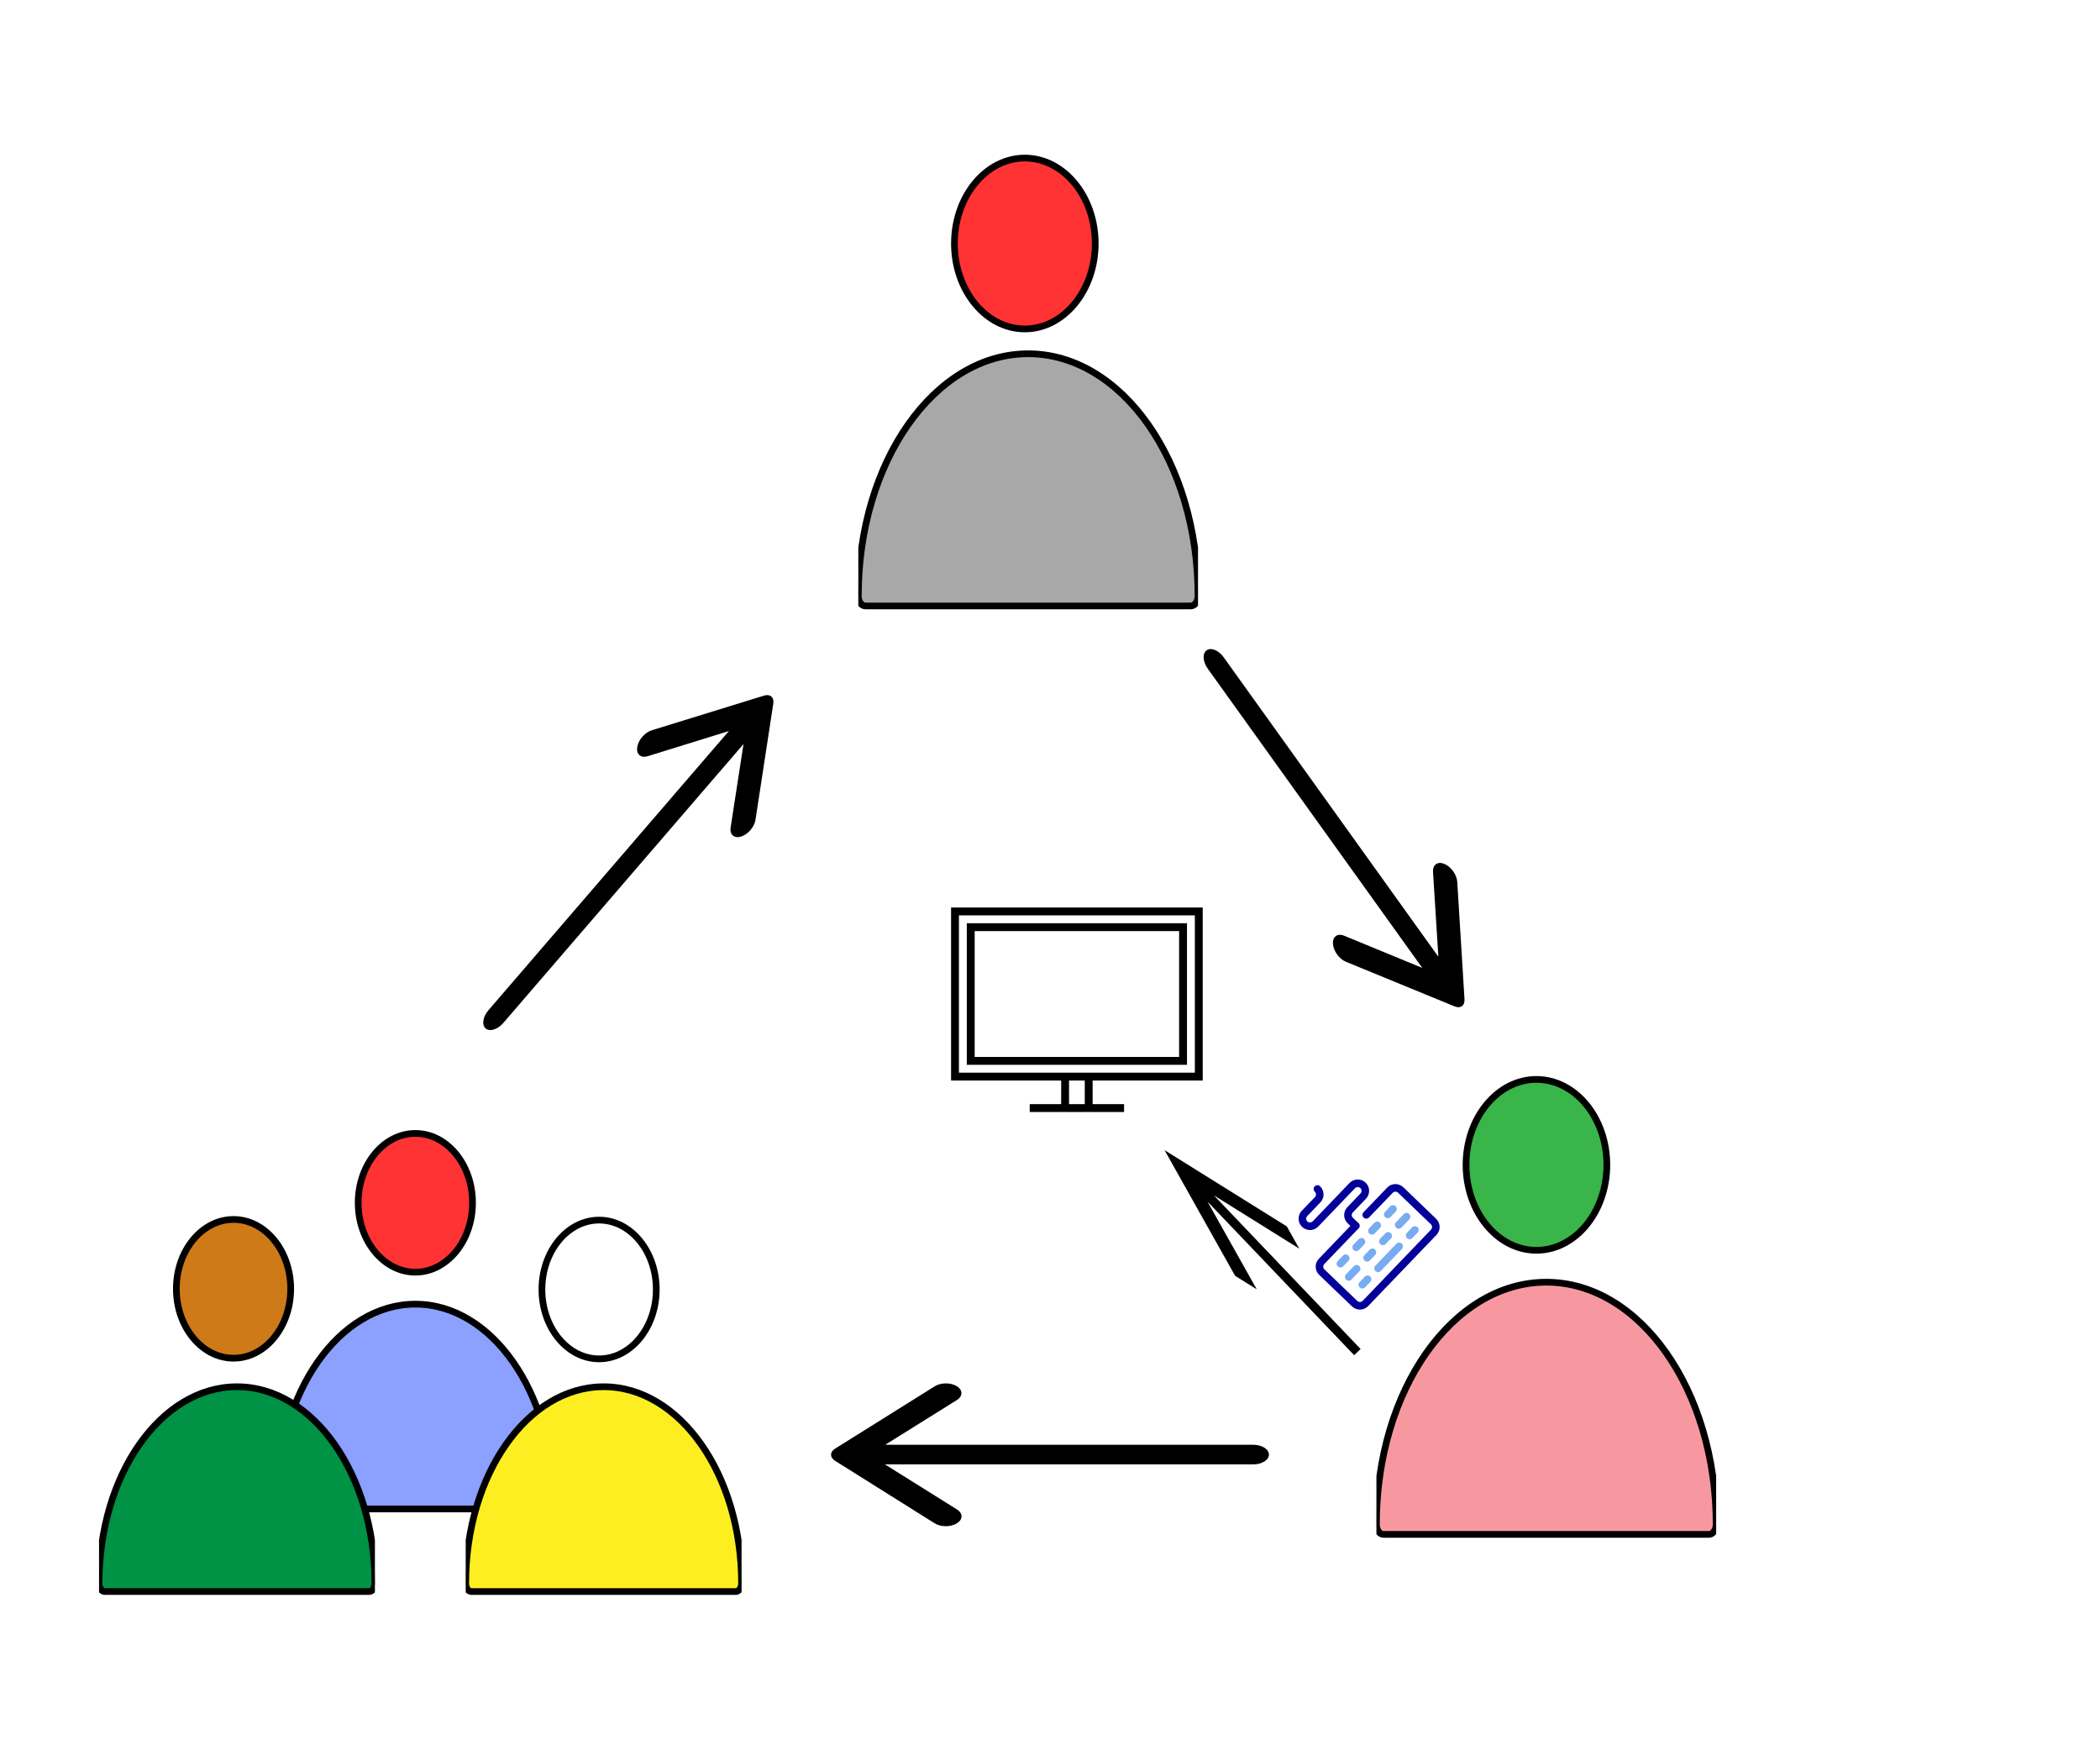
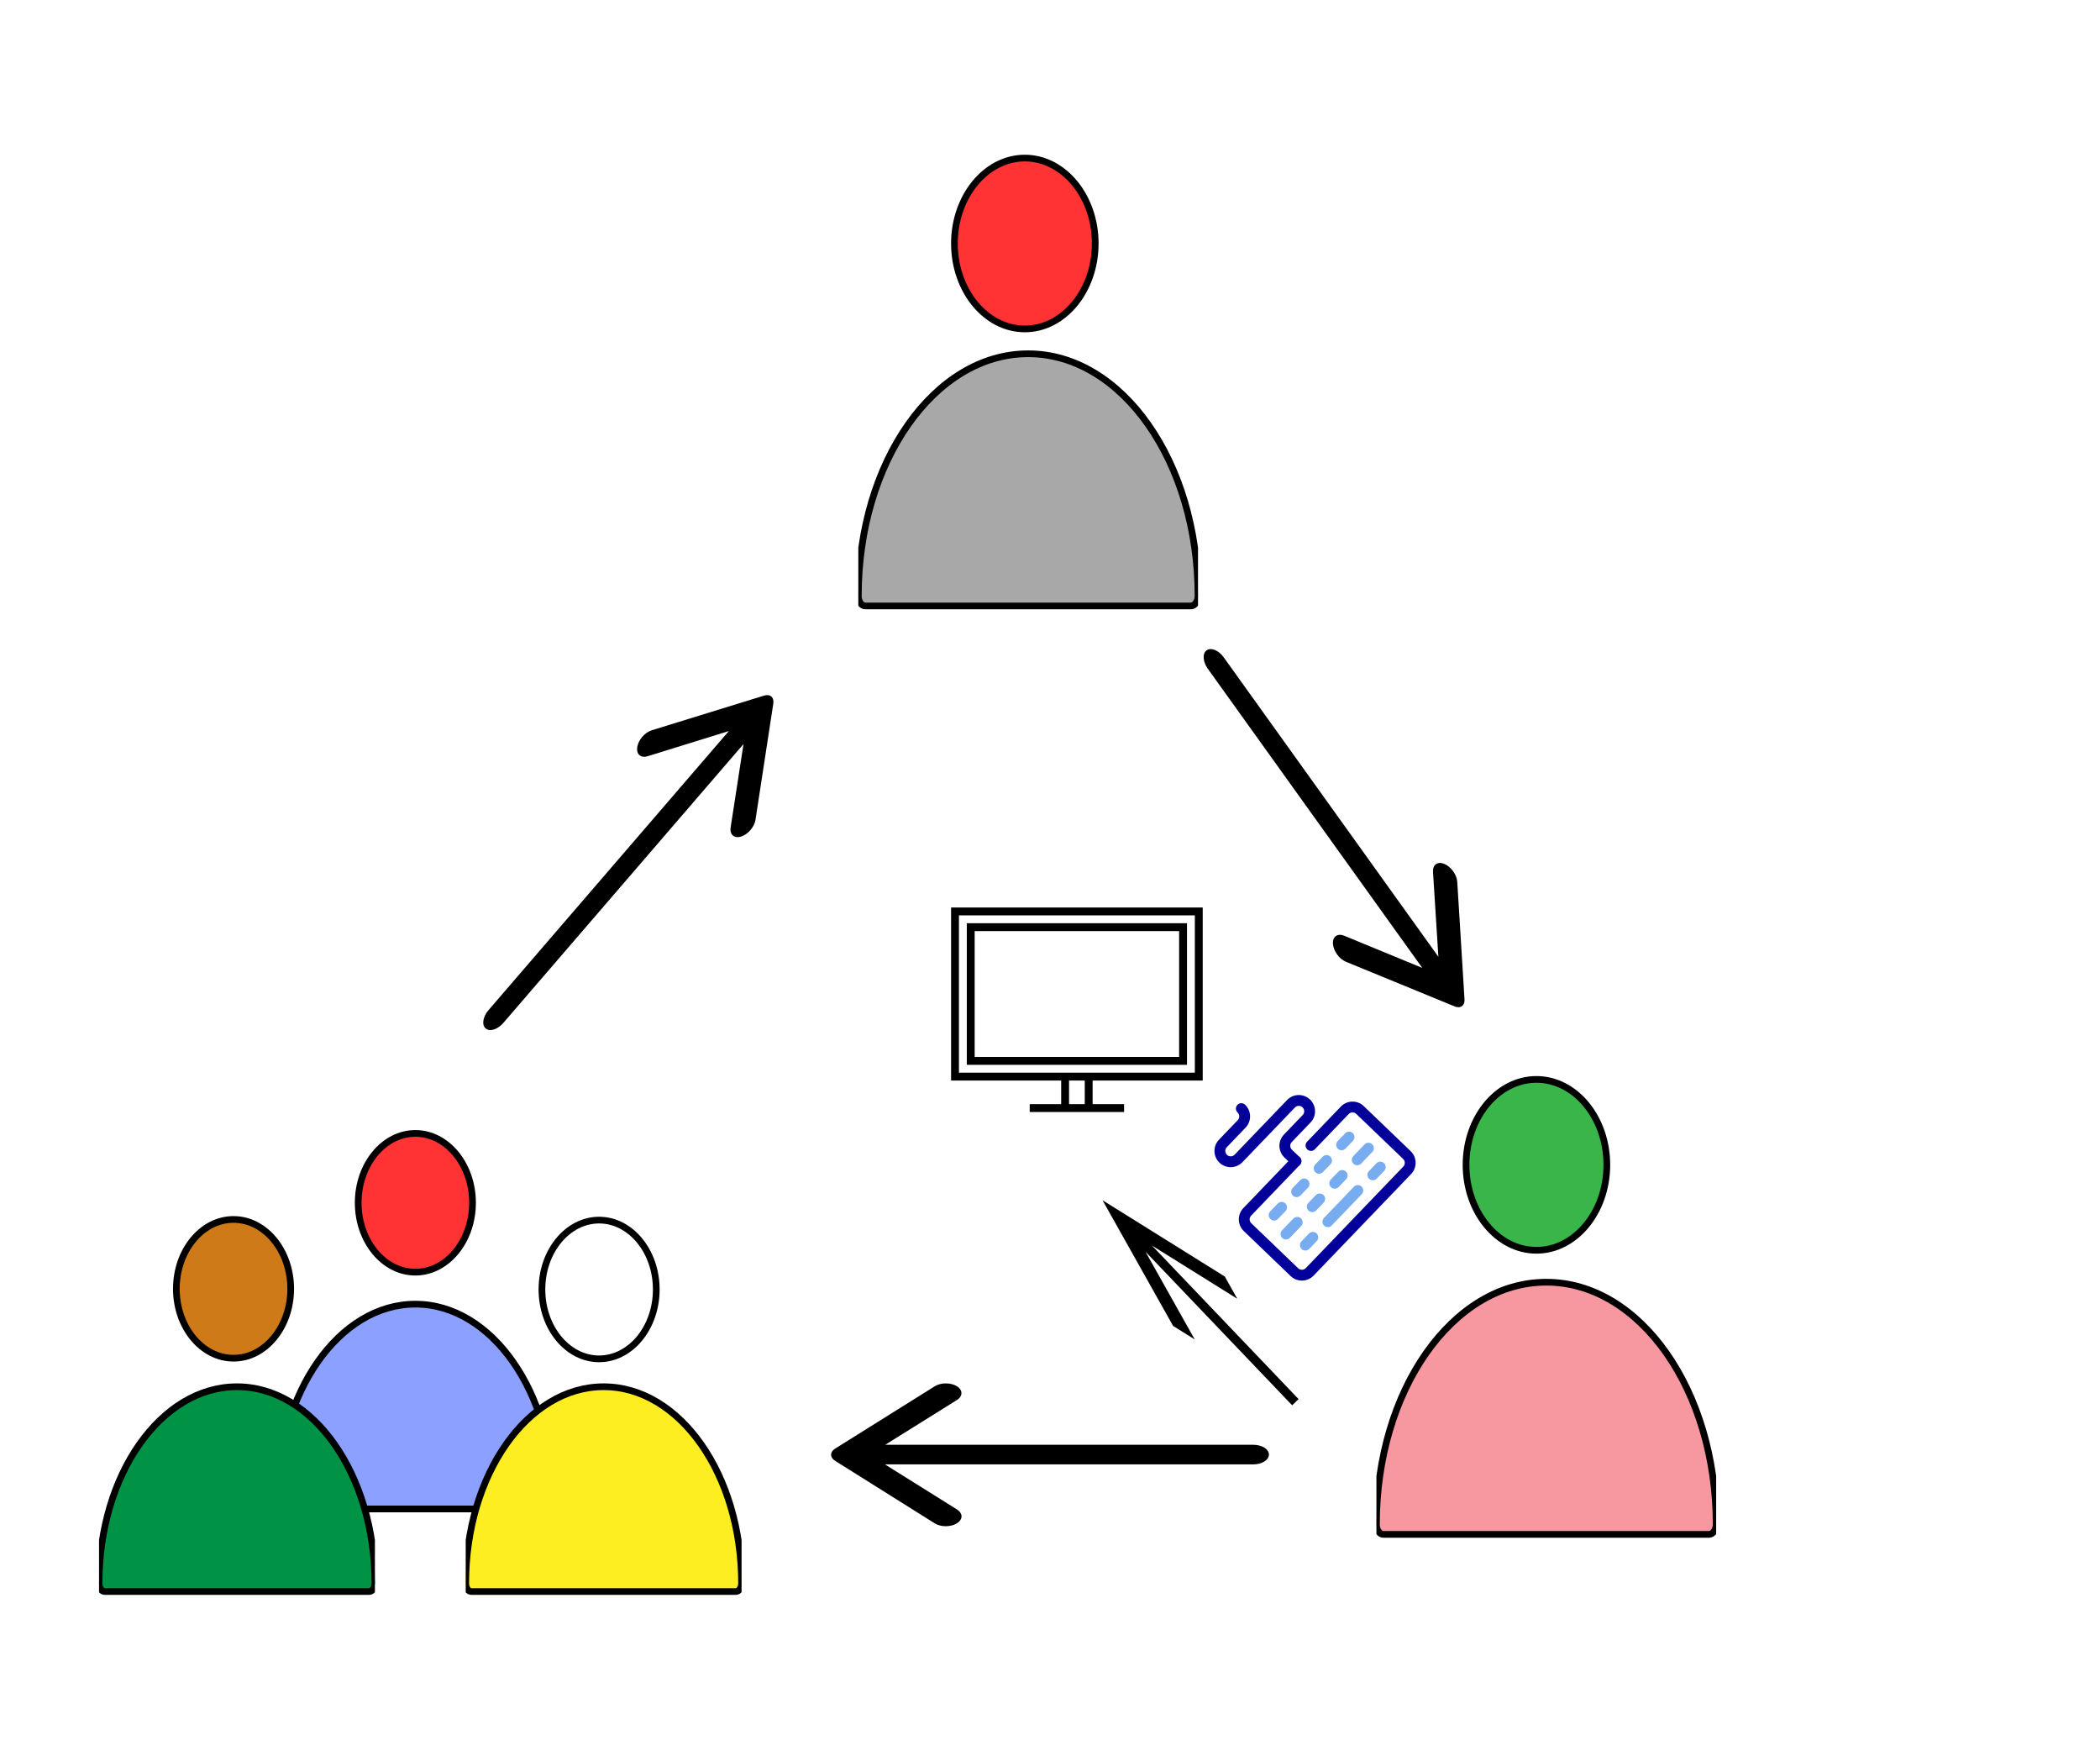
<svg xmlns="http://www.w3.org/2000/svg" version="1.1" width="940" height="788" viewBox="0 0 940 788" xml:space="preserve">
  <defs>
</defs>
  <rect x="0" y="0" width="100%" height="100%" fill="rgba(255,255,255,0)" />
-   <g transform="matrix(0.7865 0 0 1.1206 185.9211 629.4705)" id="582139" clip-path="url(#CLIPPATH_52)">
-     <clipPath id="CLIPPATH_52">
-       <rect transform="matrix(1 0 0 1 -0.0001 0.0002)" id="clip0_302_86" x="-78.5" y="-78.5" rx="0" ry="0" width="157" height="157" />
+   <g transform="matrix(0.7865 0 0 1.1206 185.9211 629.4705)" id="606574" clip-path="url(#CLIPPATH_0)">
+     <clipPath id="CLIPPATH_0">
+       <rect transform="matrix(1 0 0 1 -0.0001 0.0002)" x="-78.5" y="-78.5" rx="0" ry="0" width="157" height="157" />
    </clipPath>
    <path style="stroke: rgb(0,0,0); stroke-width: 3; stroke-dasharray: none; stroke-linecap: butt; stroke-dashoffset: 0; stroke-linejoin: miter; stroke-miterlimit: 4; is-custom-font: none; font-file-url: none; fill: rgb(139,160,255); fill-rule: nonzero; opacity: 1;" vector-effect="non-scaling-stroke" transform=" translate(-78.5001, -78.4998)" d="M 78.526 37.606 C 35.172 37.592 0.015 72.726 0.001 116.08 C 0 116.126 0 116.171 0.001 116.217 C 0.039 118.009 1.522 119.431 3.314 119.393 H 153.755 C 155.558 119.356 157.001 117.884 157 116.08 C 156.986 72.746 121.86 37.62 78.526 37.606 Z" stroke-linecap="round" />
  </g>
-   <g transform="matrix(0.7865 0 0 1.1206 106.0751 666.4293)" id="561680" clip-path="url(#CLIPPATH_53)">
-     <clipPath id="CLIPPATH_53">
-       <rect transform="matrix(1 0 0 1 -0.0001 0.0002)" id="clip0_302_86" x="-78.5" y="-78.5" rx="0" ry="0" width="157" height="157" />
+   <g transform="matrix(0.7865 0 0 1.1206 106.0751 666.4293)" id="866537" clip-path="url(#CLIPPATH_1)">
+     <clipPath id="CLIPPATH_1">
+       <rect transform="matrix(1 0 0 1 -0.0001 0.0002)" x="-78.5" y="-78.5" rx="0" ry="0" width="157" height="157" />
    </clipPath>
    <path style="stroke: rgb(0,0,0); stroke-width: 3; stroke-dasharray: none; stroke-linecap: butt; stroke-dashoffset: 0; stroke-linejoin: miter; stroke-miterlimit: 4; is-custom-font: none; font-file-url: none; fill: rgb(0,146,69); fill-rule: nonzero; opacity: 1;" vector-effect="non-scaling-stroke" transform=" translate(-78.5001, -78.4998)" d="M 78.526 37.606 C 35.172 37.592 0.015 72.726 0.001 116.08 C 0 116.126 0 116.171 0.001 116.217 C 0.039 118.009 1.522 119.431 3.314 119.393 H 153.755 C 155.558 119.356 157.001 117.884 157 116.08 C 156.986 72.746 121.86 37.62 78.526 37.606 Z" stroke-linecap="round" />
  </g>
-   <g transform="matrix(0.5517 0 0 0.3955 104.5331 576.7865)" id="4273">
+   <g transform="matrix(0.5517 0 0 0.3955 104.5331 576.7865)" id="158592">
    <path style="stroke: rgb(0,0,0); stroke-width: 3; stroke-dasharray: none; stroke-linecap: butt; stroke-dashoffset: 0; stroke-linejoin: miter; stroke-miterlimit: 4; is-custom-font: none; font-file-url: none; fill: rgb(206,122,25); fill-rule: nonzero; opacity: 1;" vector-effect="non-scaling-stroke" transform=" translate(-78.4998, -78.5)" d="M 78.5 0 C 52.942 0 32.117 35.227 32.117 78.5 C 32.117 121.773 52.942 157 78.5 157 C 104.058 157 124.883 121.773 124.883 78.5 C 124.883 35.227 104.058 0 78.5 0 Z" stroke-linecap="round" />
  </g>
-   <g transform="matrix(0.7865 0 0 1.1206 270.1991 666.4293)" id="545430" clip-path="url(#CLIPPATH_54)">
-     <clipPath id="CLIPPATH_54">
-       <rect transform="matrix(1 0 0 1 -0.0001 0.0002)" id="clip0_302_86" x="-78.5" y="-78.5" rx="0" ry="0" width="157" height="157" />
+   <g transform="matrix(0.7865 0 0 1.1206 270.1991 666.4293)" id="197956" clip-path="url(#CLIPPATH_2)">
+     <clipPath id="CLIPPATH_2">
+       <rect transform="matrix(1 0 0 1 -0.0001 0.0002)" x="-78.5" y="-78.5" rx="0" ry="0" width="157" height="157" />
    </clipPath>
    <path style="stroke: rgb(0,0,0); stroke-width: 3; stroke-dasharray: none; stroke-linecap: butt; stroke-dashoffset: 0; stroke-linejoin: miter; stroke-miterlimit: 4; is-custom-font: none; font-file-url: none; fill: rgb(252,238,33); fill-rule: nonzero; opacity: 1;" vector-effect="non-scaling-stroke" transform=" translate(-78.5001, -78.4998)" d="M 78.526 37.606 C 35.172 37.592 0.015 72.726 0.001 116.08 C 0 116.126 0 116.171 0.001 116.217 C 0.039 118.009 1.522 119.431 3.314 119.393 H 153.755 C 155.558 119.356 157.001 117.884 157 116.08 C 156.986 72.746 121.86 37.62 78.526 37.606 Z" stroke-linecap="round" />
  </g>
-   <g transform="matrix(0.5517 0 0 0.3955 268.1682 577.0768)" id="281193">
+   <g transform="matrix(0.5517 0 0 0.3955 268.1682 577.0768)" id="267365">
    <path style="stroke: rgb(0,0,0); stroke-width: 3; stroke-dasharray: none; stroke-linecap: butt; stroke-dashoffset: 0; stroke-linejoin: miter; stroke-miterlimit: 4; is-custom-font: none; font-file-url: none; fill: rgb(255,255,255); fill-rule: nonzero; opacity: 1;" vector-effect="non-scaling-stroke" transform=" translate(-78.4998, -78.5)" d="M 78.5 0 C 52.942 0 32.117 35.227 32.117 78.5 C 32.117 121.773 52.942 157 78.5 157 C 104.058 157 124.883 121.773 124.883 78.5 C 124.883 35.227 104.058 0 78.5 0 Z" stroke-linecap="round" />
  </g>
-   <g transform="matrix(0.5517 0 0 0.3955 185.9239 538.2831)" id="633832">
+   <g transform="matrix(0.5517 0 0 0.3955 185.9239 538.2831)" id="26692">
    <path style="stroke: rgb(0,0,0); stroke-width: 3; stroke-dasharray: none; stroke-linecap: butt; stroke-dashoffset: 0; stroke-linejoin: miter; stroke-miterlimit: 4; is-custom-font: none; font-file-url: none; fill: rgb(255,51,51); fill-rule: nonzero; opacity: 1;" vector-effect="non-scaling-stroke" transform=" translate(-78.4998, -78.5)" d="M 78.5 0 C 52.942 0 32.117 35.227 32.117 78.5 C 32.117 121.773 52.942 157 78.5 157 C 104.058 157 124.883 121.773 124.883 78.5 C 124.883 35.227 104.058 0 78.5 0 Z" stroke-linecap="round" />
  </g>
-   <g transform="matrix(0.6794 0 0 0.4871 687.7391 521.3028)" id="384625">
+   <g transform="matrix(0.6794 0 0 0.4871 687.7391 521.3028)" id="206945">
    <path style="stroke: rgb(0,0,0); stroke-width: 3; stroke-dasharray: none; stroke-linecap: butt; stroke-dashoffset: 0; stroke-linejoin: miter; stroke-miterlimit: 4; is-custom-font: none; font-file-url: none; fill: rgb(57,181,74); fill-rule: nonzero; opacity: 1;" vector-effect="non-scaling-stroke" transform=" translate(-78.4998, -78.5)" d="M 78.5 0 C 52.942 0 32.117 35.227 32.117 78.5 C 32.117 121.773 52.942 157 78.5 157 C 104.058 157 124.883 121.773 124.883 78.5 C 124.883 35.227 104.058 0 78.5 0 Z" stroke-linecap="round" />
  </g>
-   <g transform="matrix(0.9686 0 0 1.3799 692.1489 630.2515)" id="964138" clip-path="url(#CLIPPATH_55)">
-     <clipPath id="CLIPPATH_55">
-       <rect transform="matrix(1 0 0 1 -0.0001 0.0002)" id="clip0_302_86" x="-78.5" y="-78.5" rx="0" ry="0" width="157" height="157" />
+   <g transform="matrix(0.9686 0 0 1.3799 692.1489 630.2515)" id="235763" clip-path="url(#CLIPPATH_3)">
+     <clipPath id="CLIPPATH_3">
+       <rect transform="matrix(1 0 0 1 -0.0001 0.0002)" x="-78.5" y="-78.5" rx="0" ry="0" width="157" height="157" />
    </clipPath>
    <path style="stroke: rgb(0,0,0); stroke-width: 3; stroke-dasharray: none; stroke-linecap: butt; stroke-dashoffset: 0; stroke-linejoin: miter; stroke-miterlimit: 4; is-custom-font: none; font-file-url: none; fill: rgb(247,152,160); fill-rule: nonzero; opacity: 1;" vector-effect="non-scaling-stroke" transform=" translate(-78.5001, -78.4998)" d="M 78.526 37.606 C 35.172 37.592 0.015 72.726 0.001 116.08 C 0 116.126 0 116.171 0.001 116.217 C 0.039 118.009 1.522 119.431 3.314 119.393 H 153.755 C 155.558 119.356 157.001 117.884 157 116.08 C 156.986 72.746 121.86 37.62 78.526 37.606 Z" stroke-linecap="round" />
  </g>
-   <g transform="matrix(0.6794 0 0 0.487 458.7319 108.9745)" id="650747">
+   <g transform="matrix(0.6794 0 0 0.487 458.7319 108.9745)" id="957359">
    <path style="stroke: rgb(0,0,0); stroke-width: 3; stroke-dasharray: none; stroke-linecap: butt; stroke-dashoffset: 0; stroke-linejoin: miter; stroke-miterlimit: 4; is-custom-font: none; font-file-url: none; fill: rgb(255,51,51); fill-rule: nonzero; opacity: 1;" vector-effect="non-scaling-stroke" transform=" translate(-78.4998, -78.5)" d="M 78.5 0 C 52.942 0 32.117 35.227 32.117 78.5 C 32.117 121.773 52.942 157 78.5 157 C 104.058 157 124.883 121.773 124.883 78.5 C 124.883 35.227 104.058 0 78.5 0 Z" stroke-linecap="round" />
  </g>
-   <g transform="matrix(0.9685 0 0 1.3799 460.2275 214.7522)" id="126660" clip-path="url(#CLIPPATH_56)">
-     <clipPath id="CLIPPATH_56">
-       <rect transform="matrix(1 0 0 1 -0.0001 0.0002)" id="clip0_302_86" x="-78.5" y="-78.5" rx="0" ry="0" width="157" height="157" />
+   <g transform="matrix(0.9685 0 0 1.3799 460.2275 214.7522)" id="573476" clip-path="url(#CLIPPATH_4)">
+     <clipPath id="CLIPPATH_4">
+       <rect transform="matrix(1 0 0 1 -0.0001 0.0002)" x="-78.5" y="-78.5" rx="0" ry="0" width="157" height="157" />
    </clipPath>
    <path style="stroke: rgb(0,0,0); stroke-width: 3; stroke-dasharray: none; stroke-linecap: butt; stroke-dashoffset: 0; stroke-linejoin: miter; stroke-miterlimit: 4; is-custom-font: none; font-file-url: none; fill: rgb(168,168,168); fill-rule: nonzero; opacity: 1;" vector-effect="non-scaling-stroke" transform=" translate(-78.5001, -78.4998)" d="M 78.526 37.606 C 35.172 37.592 0.015 72.726 0.001 116.08 C 0 116.126 0 116.171 0.001 116.217 C 0.039 118.009 1.522 119.431 3.314 119.393 H 153.755 C 155.558 119.356 157.001 117.884 157 116.08 C 156.986 72.746 121.86 37.62 78.526 37.606 Z" stroke-linecap="round" />
  </g>
-   <g transform="matrix(3.52 0 0 3.52 482.0392 451.8912)" id="349674">
+   <g transform="matrix(3.52 0 0 3.52 482.0392 451.8912)" id="407655">
    <g style="" vector-effect="non-scaling-stroke">
-       <g transform="matrix(1 0 0 1 0 0)" id="Layer_1">
+       <g transform="matrix(1 0 0 1 0 0)" id="307887">
        <path style="stroke: none; stroke-width: 1; stroke-dasharray: none; stroke-linecap: butt; stroke-dashoffset: 0; stroke-linejoin: miter; stroke-miterlimit: 4; is-custom-font: none; font-file-url: none; fill: rgb(0,0,0); fill-rule: nonzero; opacity: 1;" transform=" translate(-16, -16)" d="M 32 25 V 3 H 0 V 25 H 14 v 3 H 10 v 1 H 22 V 28 H 18 V 25 H 32 Z M 1 24 V 4 H 31 V 24 H 1 Z m 16 4 H 15 V 25 h 2 v 3 Z" stroke-linecap="round" />
      </g>
-       <g transform="matrix(1 0 0 1 0 -2)" id="Layer_1">
+       <g transform="matrix(1 0 0 1 0 -2)" id="472003">
        <path style="stroke: none; stroke-width: 1; stroke-dasharray: none; stroke-linecap: butt; stroke-dashoffset: 0; stroke-linejoin: miter; stroke-miterlimit: 4; is-custom-font: none; font-file-url: none; fill: rgb(0,0,0); fill-rule: nonzero; opacity: 1;" transform=" translate(-16, -14)" d="M 30 5 H 2 V 23 H 30 V 5 Z M 29 22 H 3 V 6 H 29 V 22 Z" stroke-linecap="round" />
      </g>
    </g>
  </g>
-   <g transform="matrix(1.1767 -1.2253 1.2253 1.1767 608.0911 549.7562)" id="61918">
+   <g transform="matrix(1.6781 -1.7474 1.7474 1.6781 581.8551 521.3028)" id="715414">
    <g style="" vector-effect="non-scaling-stroke">
-       <g transform="matrix(1 0 0 1 0 7)" id="_14._Keyboard">
+       <g transform="matrix(1 0 0 1 0 7)" id="899841">
        <path style="stroke: none; stroke-width: 1; stroke-dasharray: none; stroke-linecap: butt; stroke-dashoffset: 0; stroke-linejoin: miter; stroke-miterlimit: 4; is-custom-font: none; font-file-url: none; fill: rgb(4,0,154); fill-rule: nonzero; opacity: 1;" transform=" translate(-16, -23)" d="M 29 32 H 3 a 3 3 0 0 1 -3 -3 V 17 a 3 3 0 0 1 3 -3 H 16 a 1 1 0 0 1 0 2 H 3 a 1 1 0 0 0 -1 1 V 29 a 1 1 0 0 0 1 1 H 29 a 1 1 0 0 0 1 -1 V 17 a 1 1 0 0 0 -1 -1 H 20 a 1 1 0 0 1 0 -2 h 9 a 3 3 0 0 1 3 3 V 29 A 3 3 0 0 1 29 32 Z" stroke-linecap="round" />
      </g>
-       <g transform="matrix(1 0 0 1 -9 3)" id="_14._Keyboard">
+       <g transform="matrix(1 0 0 1 -9 3)" id="493491">
        <path style="stroke: none; stroke-width: 1; stroke-dasharray: none; stroke-linecap: butt; stroke-dashoffset: 0; stroke-linejoin: miter; stroke-miterlimit: 4; is-custom-font: none; font-file-url: none; fill: rgb(119,172,241); fill-rule: nonzero; opacity: 1;" transform=" translate(-7, -19)" d="M 8 20 H 6 a 1 1 0 0 1 0 -2 H 8 a 1 1 0 0 1 0 2 Z" stroke-linecap="round" />
      </g>
-       <g transform="matrix(1 0 0 1 -3 3)" id="_14._Keyboard">
+       <g transform="matrix(1 0 0 1 -3 3)" id="817939">
        <path style="stroke: none; stroke-width: 1; stroke-dasharray: none; stroke-linecap: butt; stroke-dashoffset: 0; stroke-linejoin: miter; stroke-miterlimit: 4; is-custom-font: none; font-file-url: none; fill: rgb(119,172,241); fill-rule: nonzero; opacity: 1;" transform=" translate(-13, -19)" d="M 14 20 H 12 a 1 1 0 0 1 0 -2 h 2 a 1 1 0 0 1 0 2 Z" stroke-linecap="round" />
      </g>
-       <g transform="matrix(1 0 0 1 3 3)" id="_14._Keyboard">
+       <g transform="matrix(1 0 0 1 3 3)" id="249928">
        <path style="stroke: none; stroke-width: 1; stroke-dasharray: none; stroke-linecap: butt; stroke-dashoffset: 0; stroke-linejoin: miter; stroke-miterlimit: 4; is-custom-font: none; font-file-url: none; fill: rgb(119,172,241); fill-rule: nonzero; opacity: 1;" transform=" translate(-19, -19)" d="M 20 20 H 18 a 1 1 0 0 1 0 -2 h 2 a 1 1 0 0 1 0 2 Z" stroke-linecap="round" />
      </g>
-       <g transform="matrix(1 0 0 1 9 3)" id="_14._Keyboard">
+       <g transform="matrix(1 0 0 1 9 3)" id="148297">
        <path style="stroke: none; stroke-width: 1; stroke-dasharray: none; stroke-linecap: butt; stroke-dashoffset: 0; stroke-linejoin: miter; stroke-miterlimit: 4; is-custom-font: none; font-file-url: none; fill: rgb(119,172,241); fill-rule: nonzero; opacity: 1;" transform=" translate(-25, -19)" d="M 26 20 H 24 a 1 1 0 0 1 0 -2 h 2 a 1 1 0 0 1 0 2 Z" stroke-linecap="round" />
      </g>
-       <g transform="matrix(1 0 0 1 -9.5 7)" id="_14._Keyboard">
+       <g transform="matrix(1 0 0 1 -9.5 7)" id="709979">
        <path style="stroke: none; stroke-width: 1; stroke-dasharray: none; stroke-linecap: butt; stroke-dashoffset: 0; stroke-linejoin: miter; stroke-miterlimit: 4; is-custom-font: none; font-file-url: none; fill: rgb(119,172,241); fill-rule: nonzero; opacity: 1;" transform=" translate(-6.5, -23)" d="M 8 24 H 5 a 1 1 0 0 1 0 -2 H 8 a 1 1 0 0 1 0 2 Z" stroke-linecap="round" />
      </g>
-       <g transform="matrix(1 0 0 1 -3 7)" id="_14._Keyboard">
+       <g transform="matrix(1 0 0 1 -3 7)" id="5863">
        <path style="stroke: none; stroke-width: 1; stroke-dasharray: none; stroke-linecap: butt; stroke-dashoffset: 0; stroke-linejoin: miter; stroke-miterlimit: 4; is-custom-font: none; font-file-url: none; fill: rgb(119,172,241); fill-rule: nonzero; opacity: 1;" transform=" translate(-13, -23)" d="M 14 24 H 12 a 1 1 0 0 1 0 -2 h 2 a 1 1 0 0 1 0 2 Z" stroke-linecap="round" />
      </g>
-       <g transform="matrix(1 0 0 1 3 7)" id="_14._Keyboard">
+       <g transform="matrix(1 0 0 1 3 7)" id="324061">
        <path style="stroke: none; stroke-width: 1; stroke-dasharray: none; stroke-linecap: butt; stroke-dashoffset: 0; stroke-linejoin: miter; stroke-miterlimit: 4; is-custom-font: none; font-file-url: none; fill: rgb(119,172,241); fill-rule: nonzero; opacity: 1;" transform=" translate(-19, -23)" d="M 20 24 H 18 a 1 1 0 0 1 0 -2 h 2 a 1 1 0 0 1 0 2 Z" stroke-linecap="round" />
      </g>
-       <g transform="matrix(1 0 0 1 9.5 7)" id="_14._Keyboard">
+       <g transform="matrix(1 0 0 1 9.5 7)" id="394418">
        <path style="stroke: none; stroke-width: 1; stroke-dasharray: none; stroke-linecap: butt; stroke-dashoffset: 0; stroke-linejoin: miter; stroke-miterlimit: 4; is-custom-font: none; font-file-url: none; fill: rgb(119,172,241); fill-rule: nonzero; opacity: 1;" transform=" translate(-25.5, -23)" d="M 27 24 H 24 a 1 1 0 0 1 0 -2 h 3 a 1 1 0 0 1 0 2 Z" stroke-linecap="round" />
      </g>
-       <g transform="matrix(1 0 0 1 -9 11)" id="_14._Keyboard">
+       <g transform="matrix(1 0 0 1 -9 11)" id="294866">
        <path style="stroke: none; stroke-width: 1; stroke-dasharray: none; stroke-linecap: butt; stroke-dashoffset: 0; stroke-linejoin: miter; stroke-miterlimit: 4; is-custom-font: none; font-file-url: none; fill: rgb(119,172,241); fill-rule: nonzero; opacity: 1;" transform=" translate(-7, -27)" d="M 8 28 H 6 a 1 1 0 0 1 0 -2 H 8 a 1 1 0 0 1 0 2 Z" stroke-linecap="round" />
      </g>
-       <g transform="matrix(1 0 0 1 0 11)" id="_14._Keyboard">
+       <g transform="matrix(1 0 0 1 0 11)" id="620806">
        <path style="stroke: none; stroke-width: 1; stroke-dasharray: none; stroke-linecap: butt; stroke-dashoffset: 0; stroke-linejoin: miter; stroke-miterlimit: 4; is-custom-font: none; font-file-url: none; fill: rgb(119,172,241); fill-rule: nonzero; opacity: 1;" transform=" translate(-16, -27)" d="M 20 28 H 12 a 1 1 0 0 1 0 -2 h 8 a 1 1 0 0 1 0 2 Z" stroke-linecap="round" />
      </g>
-       <g transform="matrix(1 0 0 1 9 11)" id="_14._Keyboard">
+       <g transform="matrix(1 0 0 1 9 11)" id="294703">
        <path style="stroke: none; stroke-width: 1; stroke-dasharray: none; stroke-linecap: butt; stroke-dashoffset: 0; stroke-linejoin: miter; stroke-miterlimit: 4; is-custom-font: none; font-file-url: none; fill: rgb(119,172,241); fill-rule: nonzero; opacity: 1;" transform=" translate(-25, -27)" d="M 26 28 H 24 a 1 1 0 0 1 0 -2 h 2 a 1 1 0 0 1 0 2 Z" stroke-linecap="round" />
      </g>
-       <g transform="matrix(1 0 0 1 0 -8)" id="_14._Keyboard">
+       <g transform="matrix(1 0 0 1 0 -8)" id="896599">
        <path style="stroke: none; stroke-width: 1; stroke-dasharray: none; stroke-linecap: butt; stroke-dashoffset: 0; stroke-linejoin: miter; stroke-miterlimit: 4; is-custom-font: none; font-file-url: none; fill: rgb(4,0,154); fill-rule: nonzero; opacity: 1;" transform=" translate(-16, -8)" d="M 16 16 a 1 1 0 0 1 -1 -1 V 13 a 3 3 0 0 1 3 -3 h 5 a 1 1 0 0 0 0 -2 H 9 A 3 3 0 0 1 9 2 h 5 a 1 1 0 0 0 1 -1 a 1 1 0 0 1 2 0 a 3 3 0 0 1 -3 3 H 9 A 1 1 0 0 0 9 6 H 23 a 3 3 0 0 1 0 6 H 18 a 1 1 0 0 0 -1 1 v 2 A 1 1 0 0 1 16 16 Z" stroke-linecap="round" />
      </g>
    </g>
  </g>
-   <g transform="matrix(2.6973 2.8243 -0.7232 0.6907 564.4307 559.9108)" id="743660">
+   <g transform="matrix(2.6973 2.8243 -0.7232 0.6907 536.6748 582.3377)" id="27574">
    <g style="" vector-effect="non-scaling-stroke">
-       <g transform="matrix(1 0 0 1 0 0)">
+       <g transform="matrix(1 0 0 1 0 0)" id="830474">
        <path style="stroke: none; stroke-width: 1; stroke-dasharray: none; stroke-linecap: butt; stroke-dashoffset: 0; stroke-linejoin: miter; stroke-miterlimit: 4; is-custom-font: none; font-file-url: none; fill: none; fill-rule: nonzero; opacity: 1;" transform=" translate(-24, -24)" d="M 0 0 h 48 v 48 h -48 z" stroke-linecap="round" />
      </g>
-       <g transform="matrix(1 0 0 1 0 0)">
+       <g transform="matrix(1 0 0 1 0 0)" id="906600">
        <path style="stroke: none; stroke-width: 1; stroke-dasharray: none; stroke-linecap: butt; stroke-dashoffset: 0; stroke-linejoin: miter; stroke-miterlimit: 4; is-custom-font: none; font-file-url: none; fill: rgb(0,0,0); fill-rule: nonzero; opacity: 1;" transform=" translate(-24, -24)" d="M 40 22 h -24.34 l 11.17 -11.17 l -2.83 -2.83 l -16 16 l 16 16 l 2.83 -2.83 l -11.17 -11.17 h 24.34 v -4 z" stroke-linecap="round" />
      </g>
    </g>
  </g>
-   <g transform="matrix(4.0818 5.6925 -3.561 2.5535 597.2985 370.6134)" id="131053">
+   <g transform="matrix(4.0818 5.6925 -3.561 2.5535 597.2985 370.6134)" id="668749">
    <path style="stroke: none; stroke-width: 0; stroke-dasharray: none; stroke-linecap: butt; stroke-dashoffset: 0; stroke-linejoin: miter; stroke-miterlimit: 4; is-custom-font: none; font-file-url: none; fill: rgb(0,0,0); fill-rule: nonzero; opacity: 1;" vector-effect="non-scaling-stroke" transform=" translate(-16.0504, -15.9975)" d="M 22 9 a 1 1 0 0 0 0 1.42 l 4.6 4.6 H 3.06 a 1 1 0 1 0 0 2 H 26.58 L 22 21.59 A 1 1 0 0 0 22 23 a 1 1 0 0 0 1.41 0 l 6.36 -6.36 a 0.88 0.88 0 0 0 0 -1.27 L 23.42 9 A 1 1 0 0 0 22 9 Z" stroke-linecap="round" />
  </g>
-   <g transform="matrix(4.5715 -5.3073 3.3201 2.8598 281.2743 385.9428)" id="128480">
+   <g transform="matrix(4.5715 -5.3073 3.3201 2.8598 281.2743 385.9428)" id="90392">
    <path style="stroke: none; stroke-width: 0; stroke-dasharray: none; stroke-linecap: butt; stroke-dashoffset: 0; stroke-linejoin: miter; stroke-miterlimit: 4; is-custom-font: none; font-file-url: none; fill: rgb(0,0,0); fill-rule: nonzero; opacity: 1;" vector-effect="non-scaling-stroke" transform=" translate(-16.0504, -15.9975)" d="M 22 9 a 1 1 0 0 0 0 1.42 l 4.6 4.6 H 3.06 a 1 1 0 1 0 0 2 H 26.58 L 22 21.59 A 1 1 0 0 0 22 23 a 1 1 0 0 0 1.41 0 l 6.36 -6.36 a 0.88 0.88 0 0 0 0 -1.27 L 23.42 9 A 1 1 0 0 0 22 9 Z" stroke-linecap="round" />
  </g>
-   <g transform="matrix(-7.0047 0 0 -4.3819 470 651.062)" id="454035">
+   <g transform="matrix(-7.0047 0 0 -4.3819 470 651.062)" id="175994">
    <path style="stroke: none; stroke-width: 0; stroke-dasharray: none; stroke-linecap: butt; stroke-dashoffset: 0; stroke-linejoin: miter; stroke-miterlimit: 4; is-custom-font: none; font-file-url: none; fill: rgb(0,0,0); fill-rule: nonzero; opacity: 1;" vector-effect="non-scaling-stroke" transform=" translate(-16.0504, -15.9975)" d="M 22 9 a 1 1 0 0 0 0 1.42 l 4.6 4.6 H 3.06 a 1 1 0 1 0 0 2 H 26.58 L 22 21.59 A 1 1 0 0 0 22 23 a 1 1 0 0 0 1.41 0 l 6.36 -6.36 a 0.88 0.88 0 0 0 0 -1.27 L 23.42 9 A 1 1 0 0 0 22 9 Z" stroke-linecap="round" />
  </g>
</svg>
